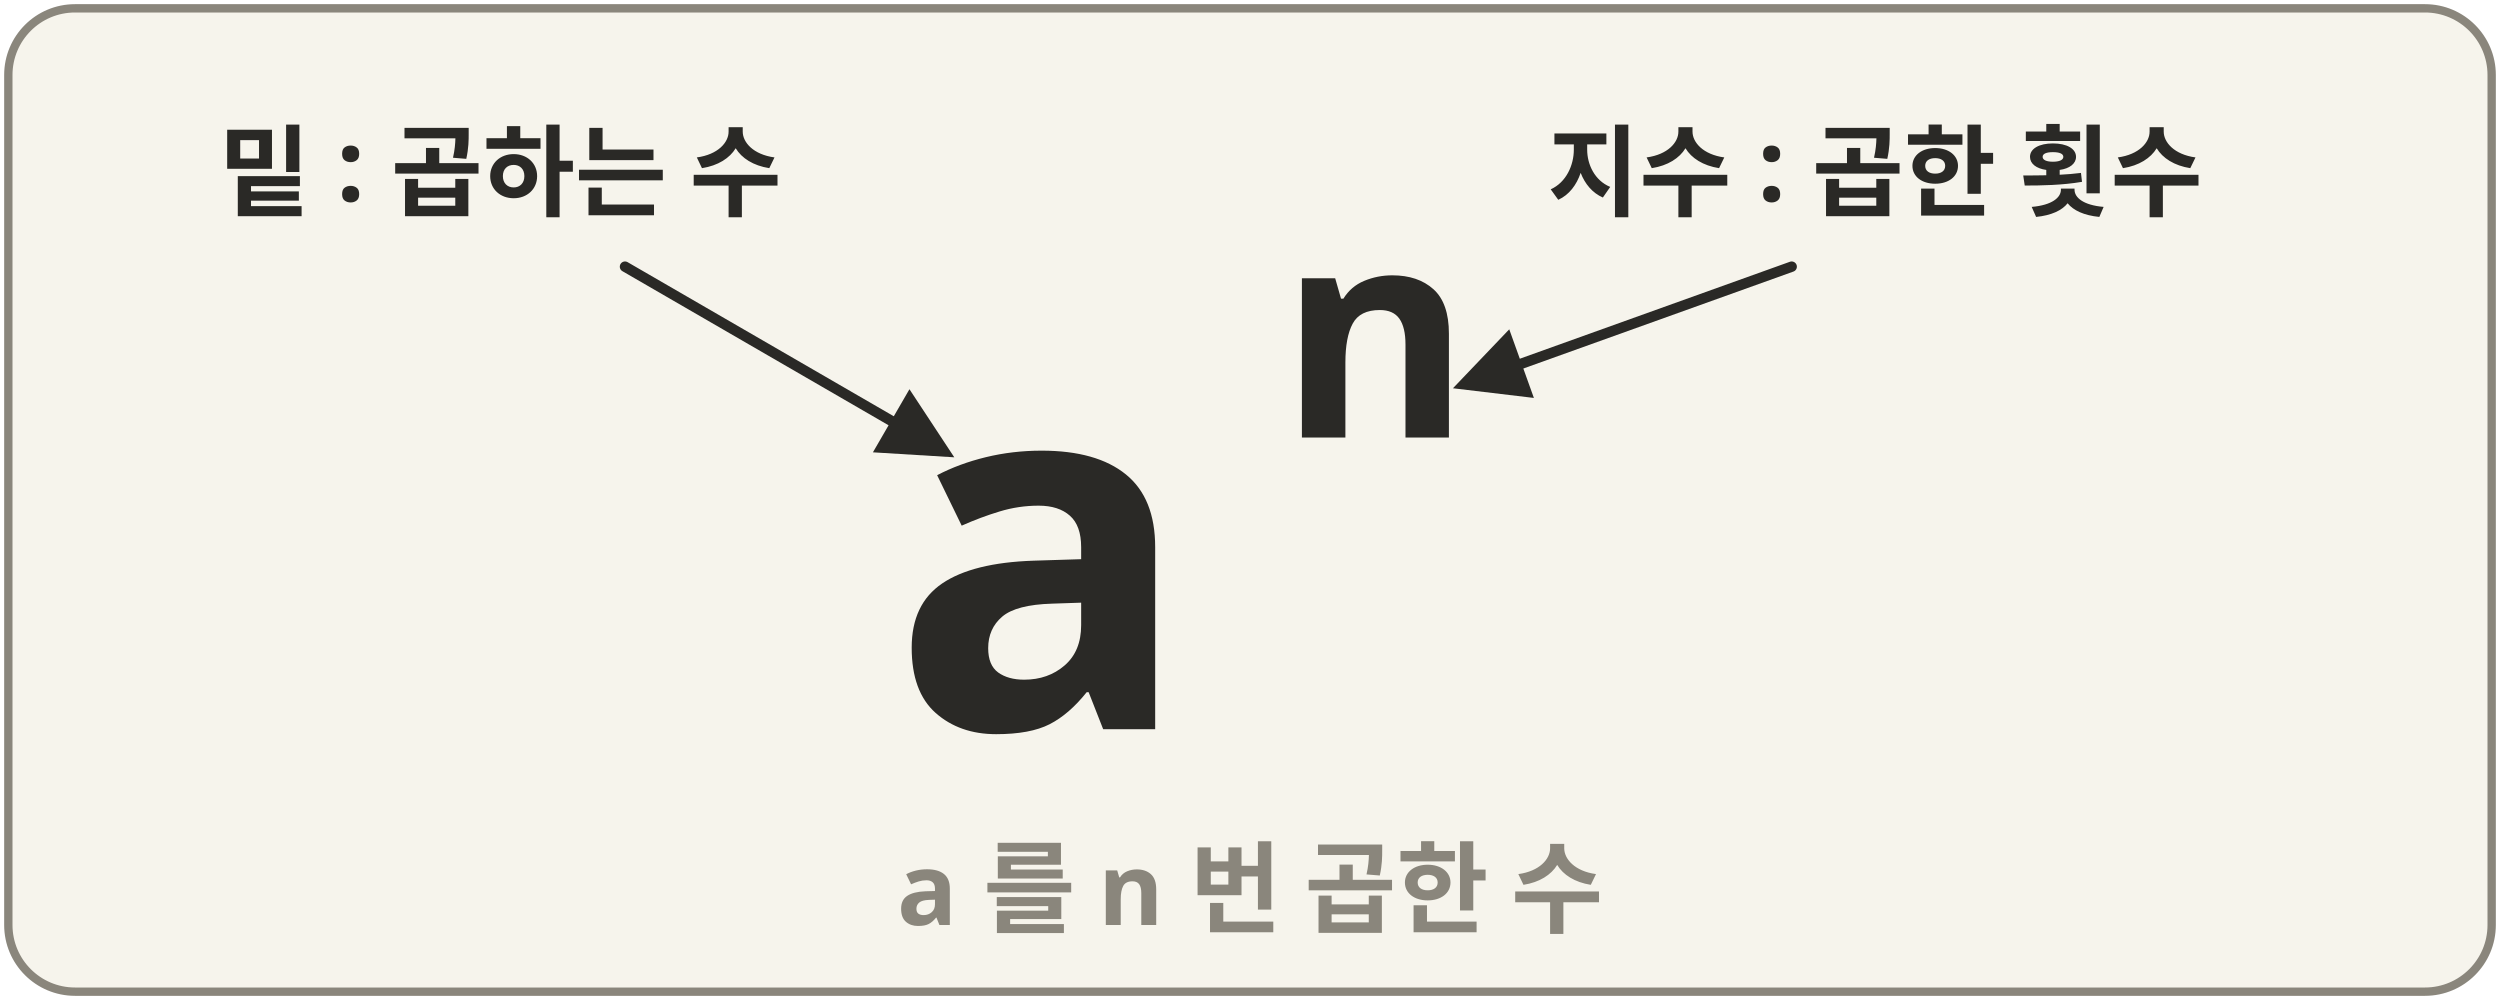
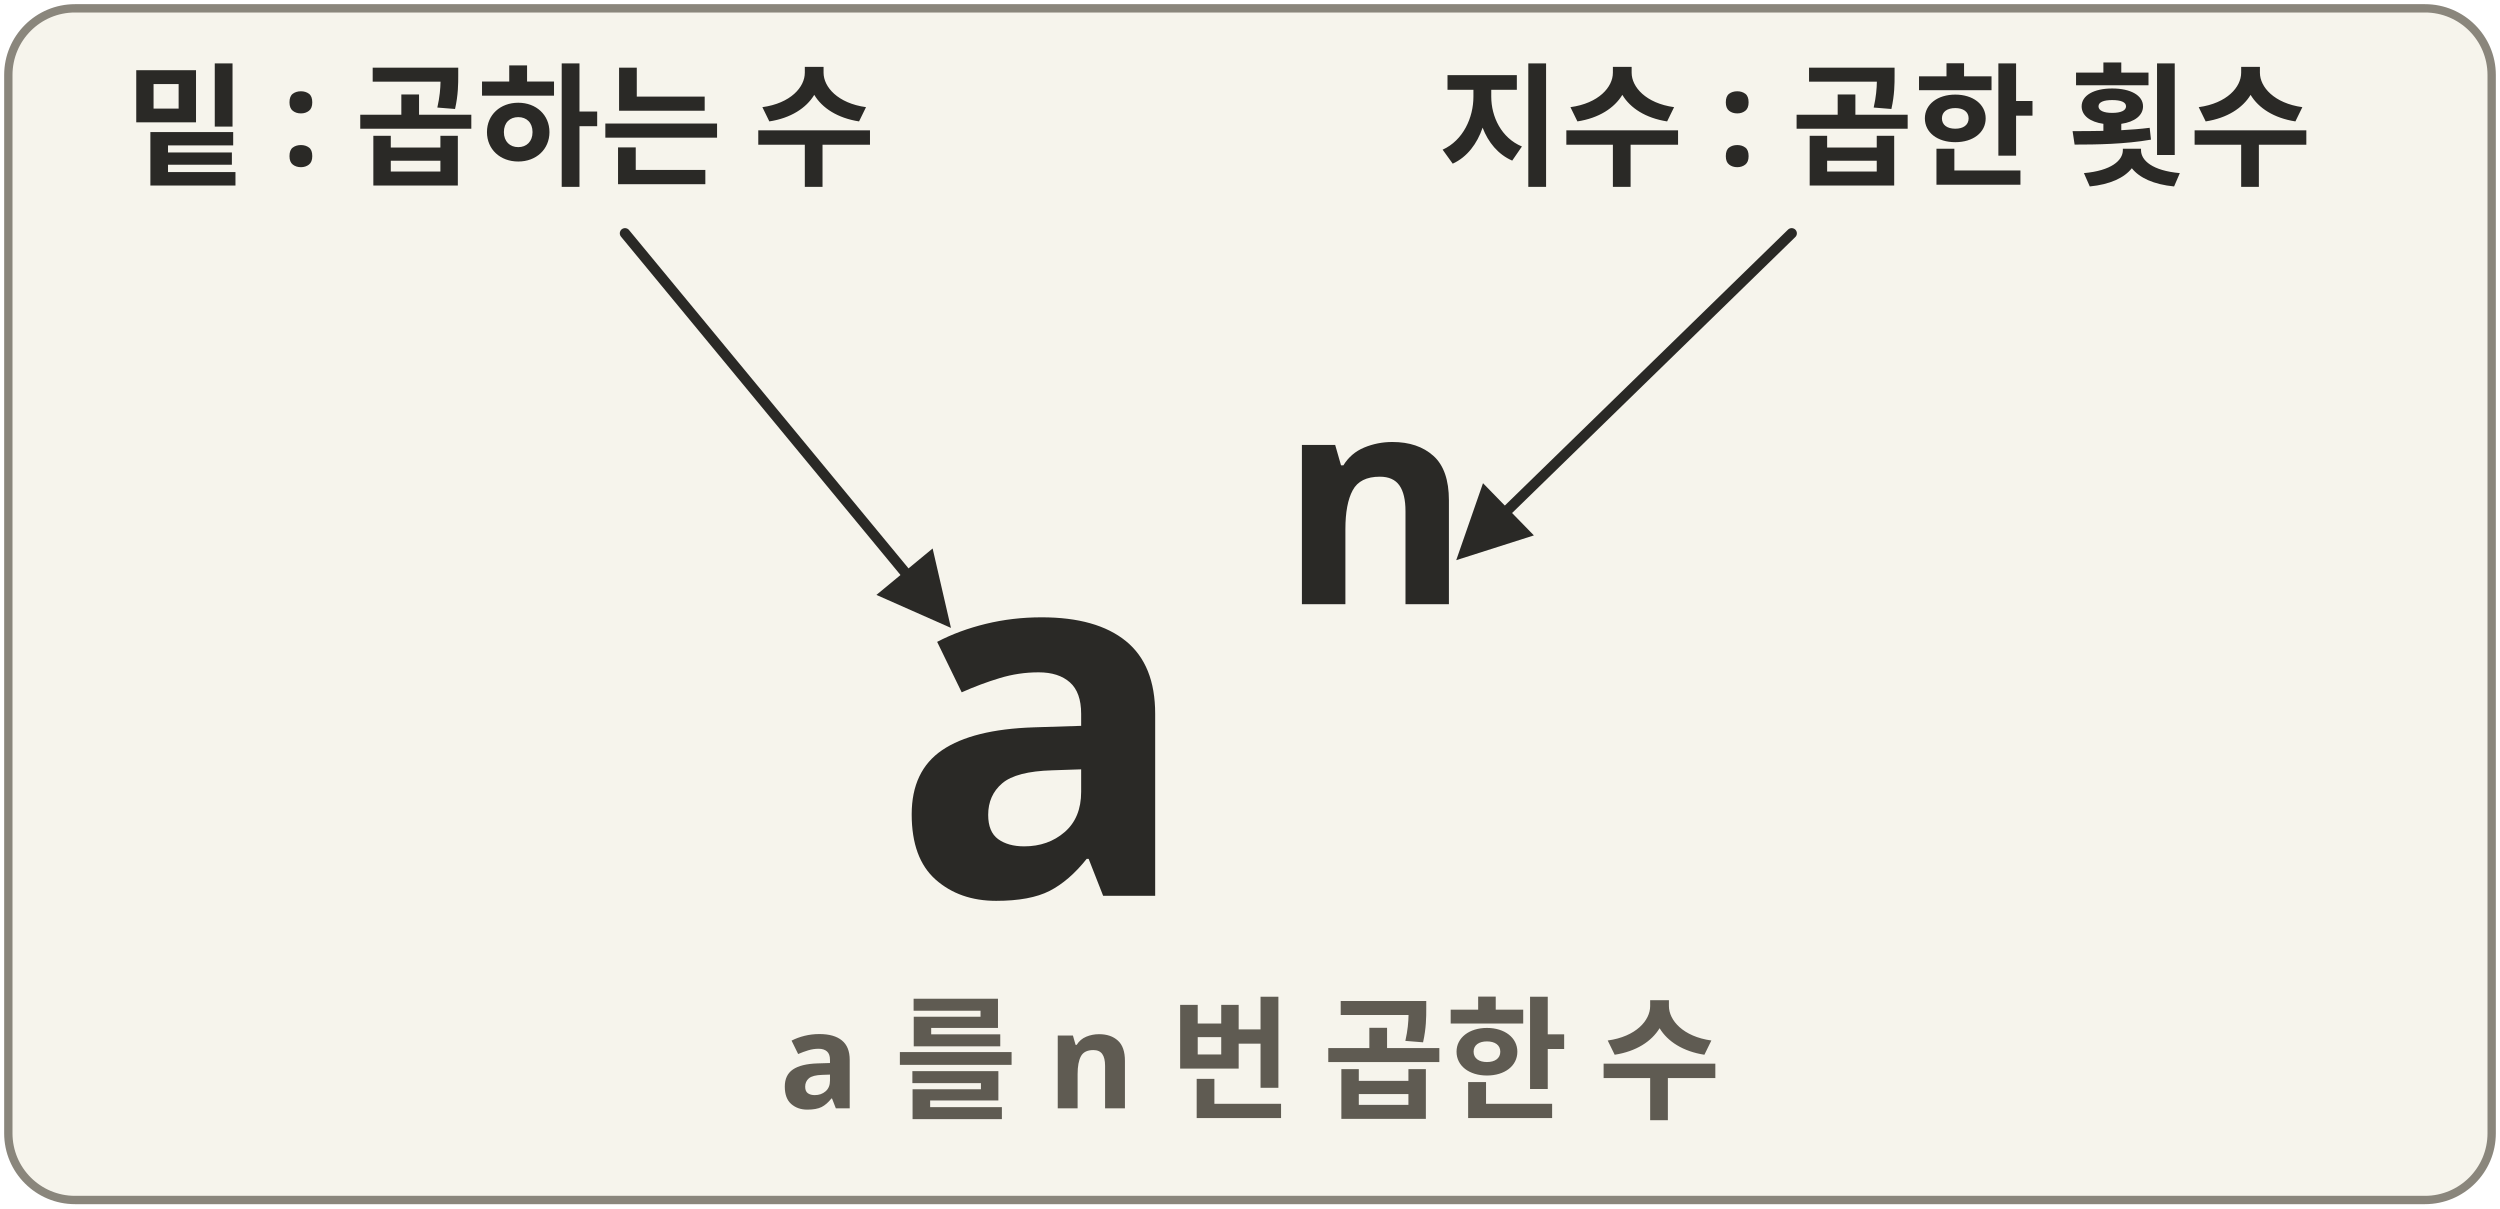
- <svg xmlns="http://www.w3.org/2000/svg" viewBox="0 0 600 240" fill="none" stroke="#2a2926" stroke-width="3" stroke-linecap="round" stroke-linejoin="round">
+ <svg xmlns="http://www.w3.org/2000/svg" viewBox="0 0 600 290" fill="none" stroke="#2a2926" stroke-width="3" stroke-linecap="round" stroke-linejoin="round">
  <defs>
    <marker id="ar" viewBox="0 0 10 10" refX="8" refY="5" markerWidth="7" markerHeight="7" orient="auto-start-reverse">
      <path d="M 0 0 L 10 5 L 0 10 z" fill="#2a2926" stroke="none" />
    </marker>
  </defs>
-   <rect x="2" y="2" width="596" height="236" rx="16" fill="#f6f4ec" stroke="#8a867c" stroke-width="2" />
-   <text x="250" y="175" text-anchor="middle" font-family="sans-serif" font-size="120" font-weight="700" fill="#2a2926" stroke="none">a</text>
-   <text x="330" y="105" text-anchor="middle" font-family="sans-serif" font-size="70" font-weight="700" fill="#2a2926" stroke="none">n</text>
-   <text x="120" y="50" text-anchor="middle" font-family="sans-serif" font-size="24" font-weight="700" fill="#2a2926" stroke="none">밑 : 곱하는 수</text>
-   <line x1="150" y1="64" x2="226" y2="108" stroke-width="2.5" marker-end="url(#ar)" />
-   <text x="450" y="50" text-anchor="middle" font-family="sans-serif" font-size="24" font-weight="700" fill="#2a2926" stroke="none">지수 : 곱한 횟수</text>
-   <line x1="430" y1="64" x2="352" y2="92" stroke-width="2.5" marker-end="url(#ar)" />
-   <text x="300" y="222" text-anchor="middle" font-family="sans-serif" font-size="24" font-weight="700" fill="#8a867c" stroke="none">a 를 n 번 곱한 수</text>
+   <rect x="2" y="2" width="596" height="286" rx="16" fill="#f6f4ec" stroke="#8a867c" stroke-width="2" />
+   <text x="250" y="215" text-anchor="middle" font-family="sans-serif" font-size="120" font-weight="700" fill="#2a2926" stroke="none">a</text>
+   <text x="330" y="145" text-anchor="middle" font-family="sans-serif" font-size="70" font-weight="700" fill="#2a2926" stroke="none">n</text>
+   <text x="120" y="42" text-anchor="middle" font-family="sans-serif" font-size="32" font-weight="700" fill="#2a2926" stroke="none">밑 : 곱하는 수</text>
+   <line x1="150" y1="56" x2="226" y2="148" stroke-width="2.5" marker-end="url(#ar)" />
+   <text x="450" y="42" text-anchor="middle" font-family="sans-serif" font-size="32" font-weight="700" fill="#2a2926" stroke="none">지수 : 곱한 횟수</text>
+   <line x1="430" y1="56" x2="352" y2="132" stroke-width="2.5" marker-end="url(#ar)" />
+   <text x="300" y="266" text-anchor="middle" font-family="sans-serif" font-size="32" font-weight="700" fill="#5f5b52" stroke="none">a 를 n 번 곱한 수</text>
</svg>
